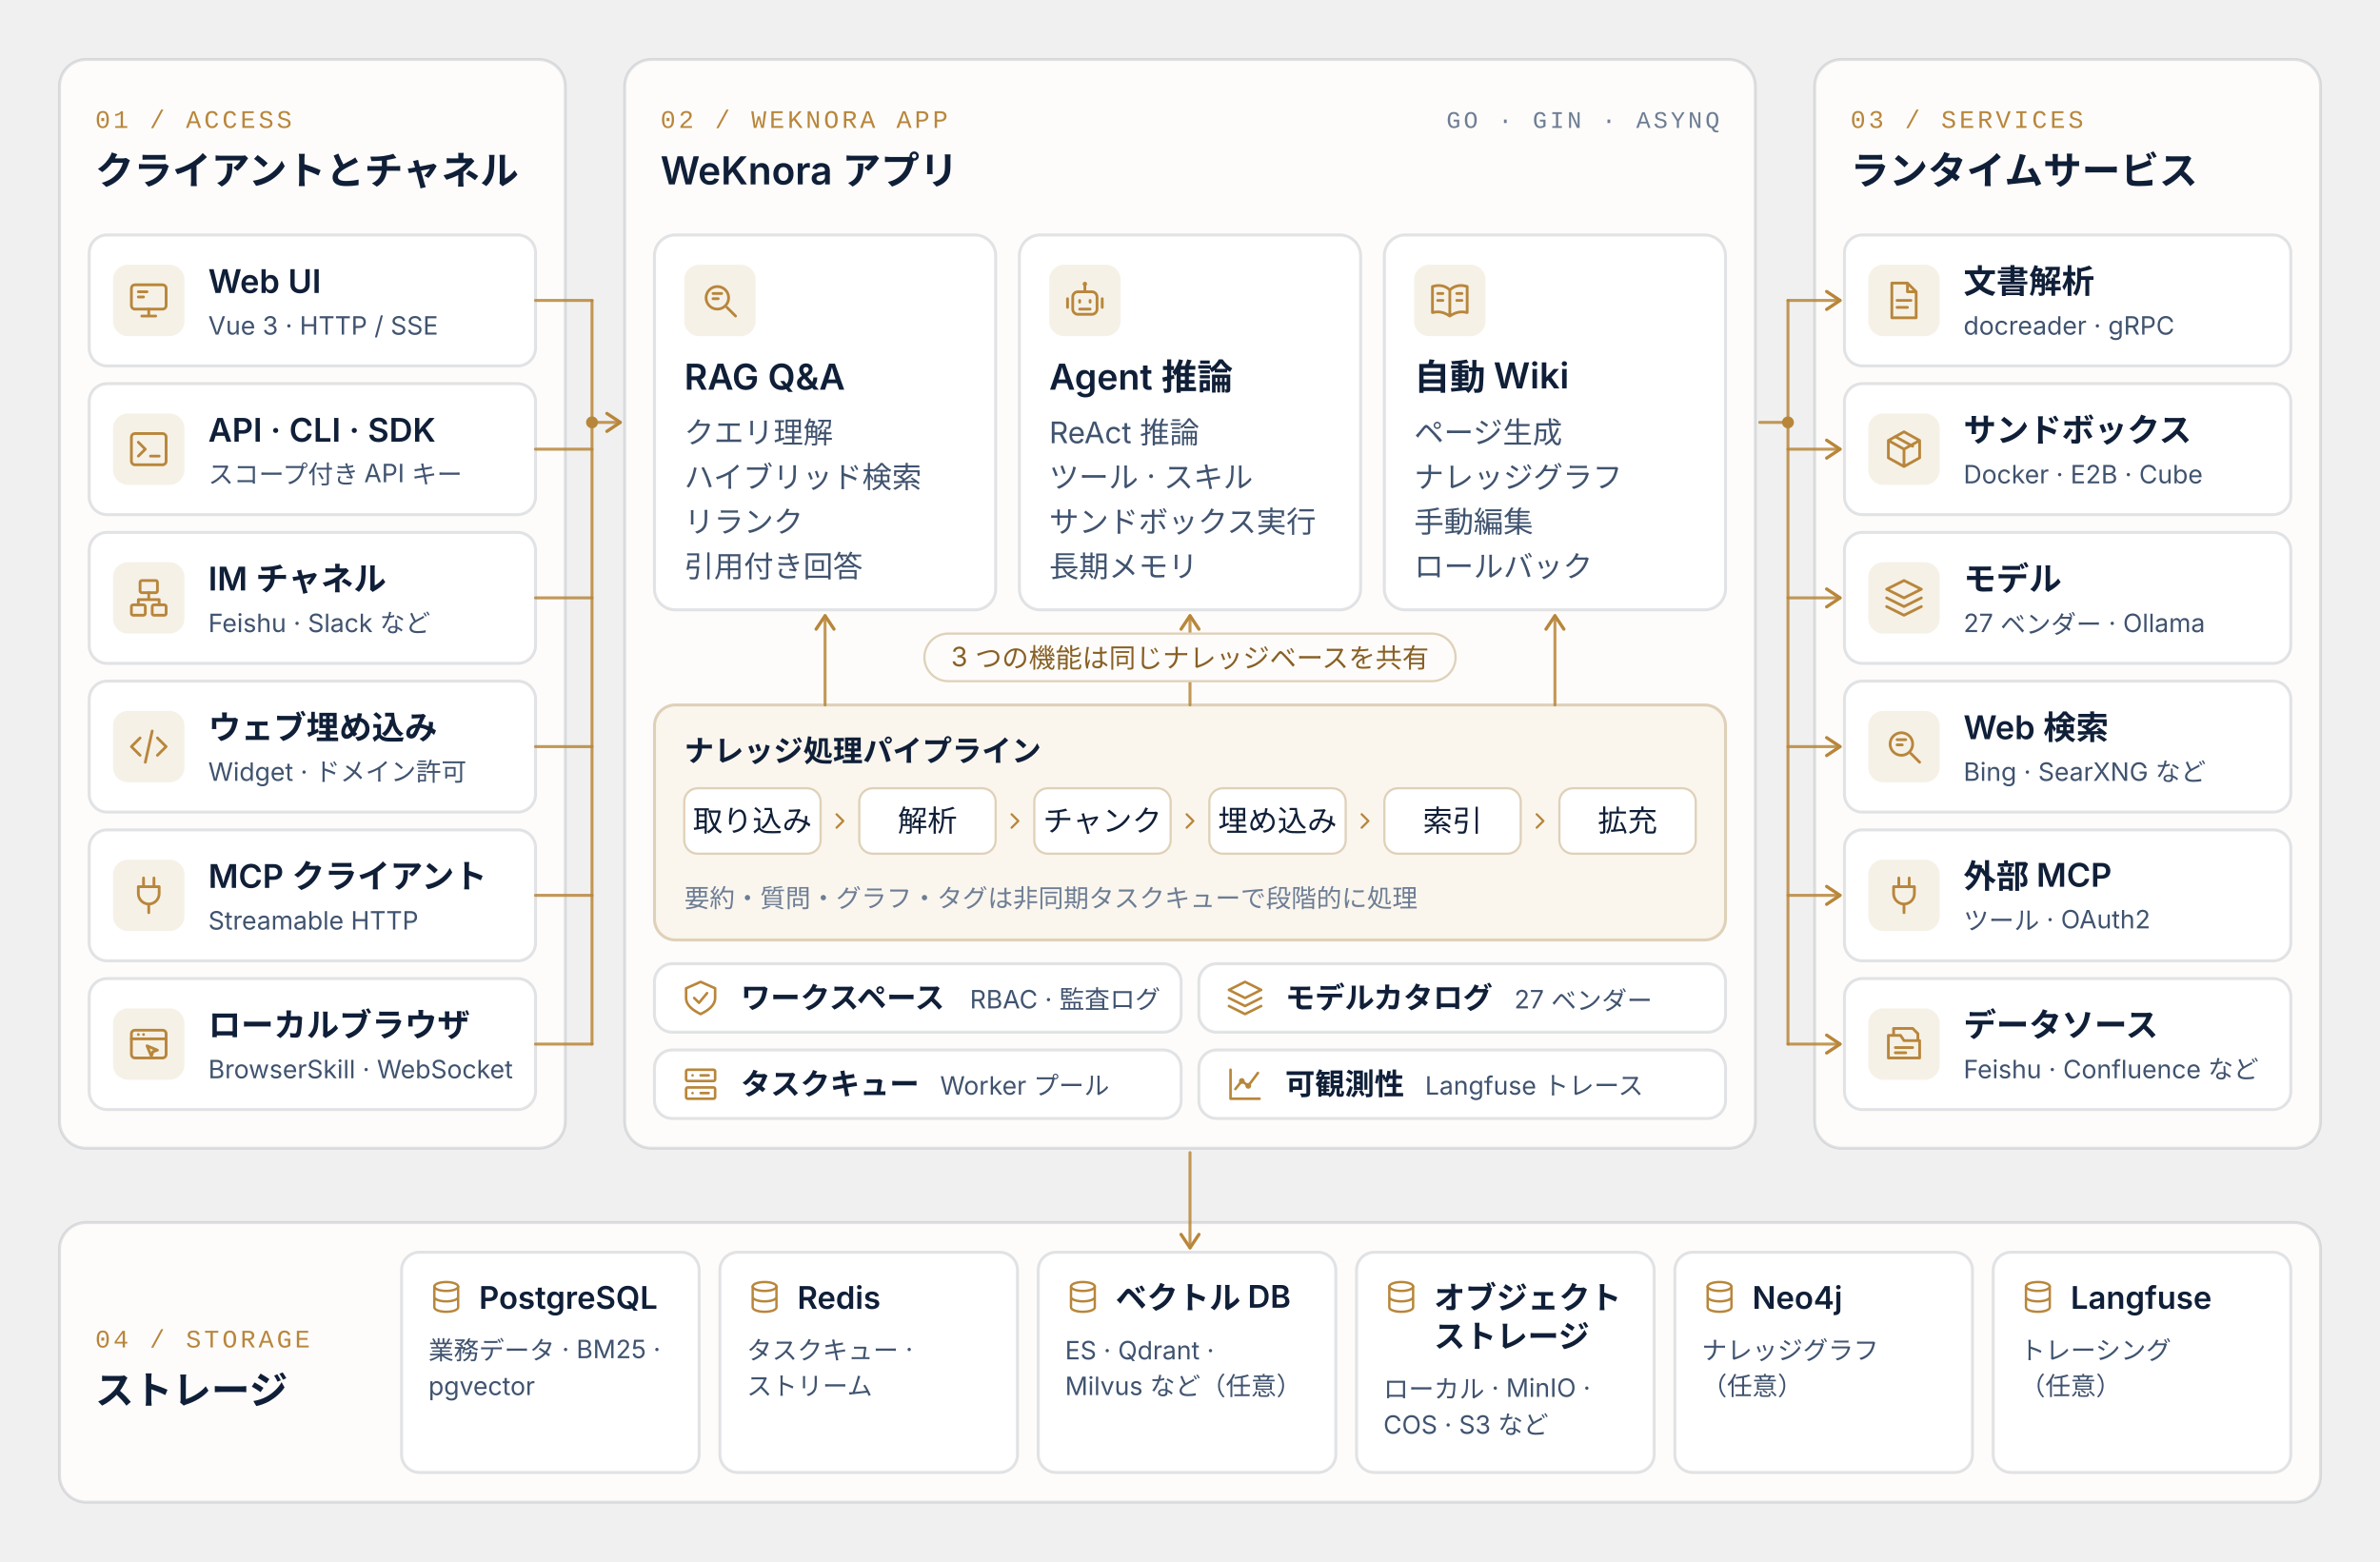
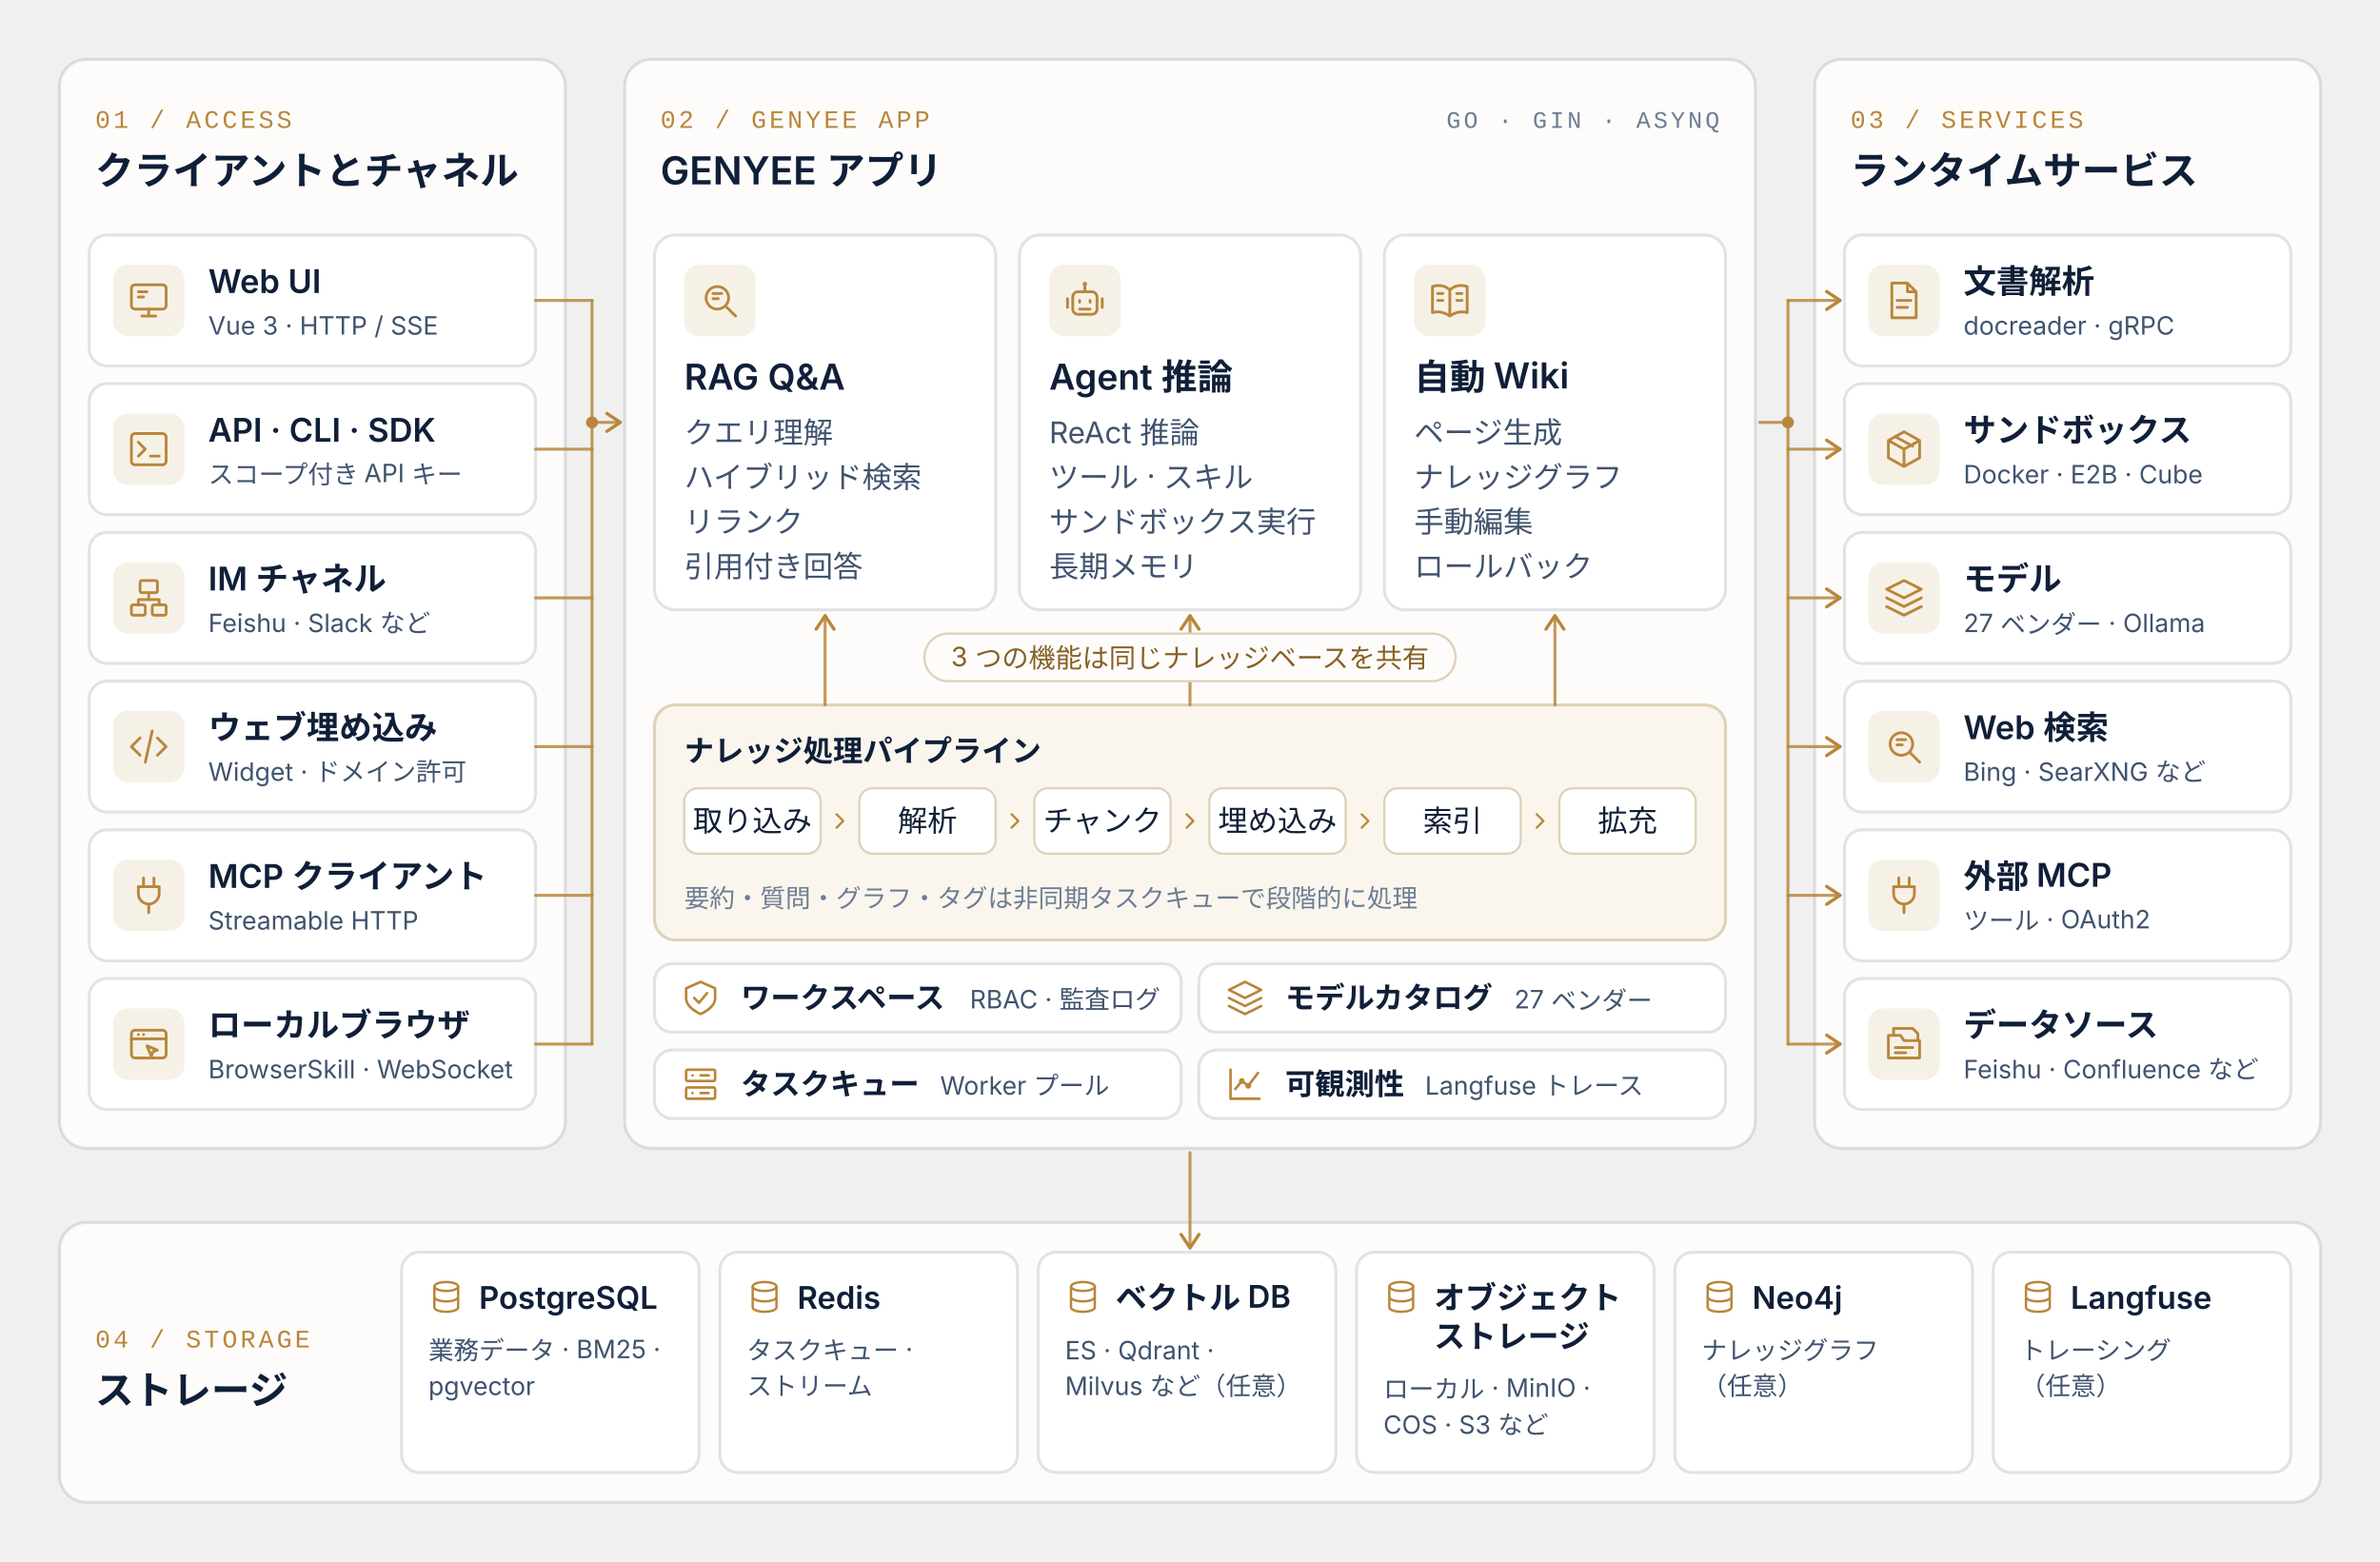
- <svg xmlns="http://www.w3.org/2000/svg" viewBox="0 0 1600 1050" width="1600" height="1050" role="img" aria-label="WeKnora architecture">
+ <svg xmlns="http://www.w3.org/2000/svg" viewBox="0 0 1600 1050" width="1600" height="1050" role="img" aria-label="GENYEE architecture">
  <rect width="1600" height="1050" fill="none" />
  <rect x="40" y="40" width="340" height="732" rx="18" fill="#fdfcfa" stroke="rgba(16,31,56,.12)" stroke-width="2" />
  <text x="64" y="86" font-family="'JetBrains Mono', SFMono-Regular, 'SF Mono', Menlo, Consolas, 'Liberation Mono', monospace" font-size="17" letter-spacing="2" fill="#b8863b">01 / ACCESS</text>
  <text x="64" y="124" font-family="Inter, -apple-system, BlinkMacSystemFont, 'Segoe UI', 'Hiragino Sans', 'Hiragino Kaku Gothic ProN', 'Yu Gothic', Meiryo, 'Noto Sans CJK JP', sans-serif" font-size="26" font-weight="600" fill="#101f38">クライアントとチャネル</text>
  <rect x="60" y="158" width="300" height="88" rx="12" fill="#ffffff" stroke="rgba(16,31,56,.12)" stroke-width="2" />
  <rect x="76" y="178" width="48" height="48" rx="10" fill="#f6f1e7" />
  <g transform="translate(86 188) scale(1.166667)" fill="none" stroke="#b8863b" stroke-width="1.6" stroke-linecap="round" stroke-linejoin="round">
    <rect x="2" y="3" width="20" height="14" rx="2" />
    <path d="M8 21h8m-4-4v4M6 7h5m-5 3h3" />
  </g>
  <text x="140" y="197" font-family="Inter, -apple-system, BlinkMacSystemFont, 'Segoe UI', 'Hiragino Sans', 'Hiragino Kaku Gothic ProN', 'Yu Gothic', Meiryo, 'Noto Sans CJK JP', sans-serif" font-size="22" font-weight="600" fill="#101f38">Web UI</text>
  <text x="140" y="225" font-family="Inter, -apple-system, BlinkMacSystemFont, 'Segoe UI', 'Hiragino Sans', 'Hiragino Kaku Gothic ProN', 'Yu Gothic', Meiryo, 'Noto Sans CJK JP', sans-serif" font-size="17" fill="#40536f">Vue 3 · HTTP / SSE</text>
  <rect x="60" y="258" width="300" height="88" rx="12" fill="#ffffff" stroke="rgba(16,31,56,.12)" stroke-width="2" />
  <rect x="76" y="278" width="48" height="48" rx="10" fill="#f6f1e7" />
  <g transform="translate(86 288) scale(1.166667)" fill="none" stroke="#b8863b" stroke-width="1.6" stroke-linecap="round" stroke-linejoin="round">
    <rect x="2" y="3" width="20" height="18" rx="2" />
    <path d="m6 8 4 4-4 4m7 0h5" />
  </g>
  <text x="140" y="297" font-family="Inter, -apple-system, BlinkMacSystemFont, 'Segoe UI', 'Hiragino Sans', 'Hiragino Kaku Gothic ProN', 'Yu Gothic', Meiryo, 'Noto Sans CJK JP', sans-serif" font-size="22" font-weight="600" fill="#101f38">API · CLI · SDK</text>
  <text x="140" y="325" font-family="Inter, -apple-system, BlinkMacSystemFont, 'Segoe UI', 'Hiragino Sans', 'Hiragino Kaku Gothic ProN', 'Yu Gothic', Meiryo, 'Noto Sans CJK JP', sans-serif" font-size="17" fill="#40536f">スコープ付き API キー</text>
  <rect x="60" y="358" width="300" height="88" rx="12" fill="#ffffff" stroke="rgba(16,31,56,.12)" stroke-width="2" />
  <rect x="76" y="378" width="48" height="48" rx="10" fill="#f6f1e7" />
  <g transform="translate(86 388) scale(1.166667)" fill="none" stroke="#b8863b" stroke-width="1.6" stroke-linecap="round" stroke-linejoin="round">
    <rect x="7" y="2" width="10" height="7" rx="1" />
    <rect x="2" y="16" width="8" height="6" rx="1" />
    <rect x="14" y="16" width="8" height="6" rx="1" />
    <path d="M12 9v4m-6 3v-3h12v3" />
  </g>
  <text x="140" y="397" font-family="Inter, -apple-system, BlinkMacSystemFont, 'Segoe UI', 'Hiragino Sans', 'Hiragino Kaku Gothic ProN', 'Yu Gothic', Meiryo, 'Noto Sans CJK JP', sans-serif" font-size="22" font-weight="600" fill="#101f38">IM チャネル</text>
  <text x="140" y="425" font-family="Inter, -apple-system, BlinkMacSystemFont, 'Segoe UI', 'Hiragino Sans', 'Hiragino Kaku Gothic ProN', 'Yu Gothic', Meiryo, 'Noto Sans CJK JP', sans-serif" font-size="17" fill="#40536f">Feishu · Slack など</text>
  <rect x="60" y="458" width="300" height="88" rx="12" fill="#ffffff" stroke="rgba(16,31,56,.12)" stroke-width="2" />
  <rect x="76" y="478" width="48" height="48" rx="10" fill="#f6f1e7" />
  <g transform="translate(86 488) scale(1.166667)" fill="none" stroke="#b8863b" stroke-width="1.6" stroke-linecap="round" stroke-linejoin="round">
    <path d="m7 7-5 5 5 5m10-10 5 5-5 5m-3-14-4 18" />
  </g>
  <text x="140" y="497" font-family="Inter, -apple-system, BlinkMacSystemFont, 'Segoe UI', 'Hiragino Sans', 'Hiragino Kaku Gothic ProN', 'Yu Gothic', Meiryo, 'Noto Sans CJK JP', sans-serif" font-size="22" font-weight="600" fill="#101f38">ウェブ埋め込み</text>
  <text x="140" y="525" font-family="Inter, -apple-system, BlinkMacSystemFont, 'Segoe UI', 'Hiragino Sans', 'Hiragino Kaku Gothic ProN', 'Yu Gothic', Meiryo, 'Noto Sans CJK JP', sans-serif" font-size="17" fill="#40536f">Widget · ドメイン許可</text>
  <rect x="60" y="558" width="300" height="88" rx="12" fill="#ffffff" stroke="rgba(16,31,56,.12)" stroke-width="2" />
  <rect x="76" y="578" width="48" height="48" rx="10" fill="#f6f1e7" />
  <g transform="translate(86 588) scale(1.166667)" fill="none" stroke="#b8863b" stroke-width="1.6" stroke-linecap="round" stroke-linejoin="round">
    <path d="M9 2v5m6-5v5M6 7h12v4a6 6 0 0 1-12 0V7Zm6 10v5" />
  </g>
  <text x="140" y="597" font-family="Inter, -apple-system, BlinkMacSystemFont, 'Segoe UI', 'Hiragino Sans', 'Hiragino Kaku Gothic ProN', 'Yu Gothic', Meiryo, 'Noto Sans CJK JP', sans-serif" font-size="22" font-weight="600" fill="#101f38">MCP クライアント</text>
  <text x="140" y="625" font-family="Inter, -apple-system, BlinkMacSystemFont, 'Segoe UI', 'Hiragino Sans', 'Hiragino Kaku Gothic ProN', 'Yu Gothic', Meiryo, 'Noto Sans CJK JP', sans-serif" font-size="17" fill="#40536f">Streamable HTTP</text>
  <rect x="60" y="658" width="300" height="88" rx="12" fill="#ffffff" stroke="rgba(16,31,56,.12)" stroke-width="2" />
  <rect x="76" y="678" width="48" height="48" rx="10" fill="#f6f1e7" />
  <g transform="translate(86 688) scale(1.166667)" fill="none" stroke="#b8863b" stroke-width="1.6" stroke-linecap="round" stroke-linejoin="round">
    <rect x="2" y="4" width="20" height="16" rx="2" />
    <path d="M2 9h20M6 6.5h.01M9 6.5h.01" />
    <path d="m11 13 6 2.5-2.6.9-.9 2.6Z" />
  </g>
  <text x="140" y="697" font-family="Inter, -apple-system, BlinkMacSystemFont, 'Segoe UI', 'Hiragino Sans', 'Hiragino Kaku Gothic ProN', 'Yu Gothic', Meiryo, 'Noto Sans CJK JP', sans-serif" font-size="22" font-weight="600" fill="#101f38">ローカルブラウザ</text>
  <text x="140" y="725" font-family="Inter, -apple-system, BlinkMacSystemFont, 'Segoe UI', 'Hiragino Sans', 'Hiragino Kaku Gothic ProN', 'Yu Gothic', Meiryo, 'Noto Sans CJK JP', sans-serif" font-size="17" fill="#40536f">BrowserSkill · WebSocket</text>
  <rect x="1220" y="40" width="340" height="732" rx="18" fill="#fdfcfa" stroke="rgba(16,31,56,.12)" stroke-width="2" />
  <text x="1244" y="86" font-family="'JetBrains Mono', SFMono-Regular, 'SF Mono', Menlo, Consolas, 'Liberation Mono', monospace" font-size="17" letter-spacing="2" fill="#b8863b">03 / SERVICES</text>
  <text x="1244" y="124" font-family="Inter, -apple-system, BlinkMacSystemFont, 'Segoe UI', 'Hiragino Sans', 'Hiragino Kaku Gothic ProN', 'Yu Gothic', Meiryo, 'Noto Sans CJK JP', sans-serif" font-size="26" font-weight="600" fill="#101f38">ランタイムサービス</text>
  <rect x="1240" y="158" width="300" height="88" rx="12" fill="#ffffff" stroke="rgba(16,31,56,.12)" stroke-width="2" />
  <rect x="1256" y="178" width="48" height="48" rx="10" fill="#f6f1e7" />
  <g transform="translate(1266 188) scale(1.166667)" fill="none" stroke="#b8863b" stroke-width="1.6" stroke-linecap="round" stroke-linejoin="round">
    <path d="M14 2H5v20h14V7l-5-5Zm0 0v5h5M8 12h8m-8 4h6" />
  </g>
  <text x="1320" y="197" font-family="Inter, -apple-system, BlinkMacSystemFont, 'Segoe UI', 'Hiragino Sans', 'Hiragino Kaku Gothic ProN', 'Yu Gothic', Meiryo, 'Noto Sans CJK JP', sans-serif" font-size="22" font-weight="600" fill="#101f38">文書解析</text>
  <text x="1320" y="225" font-family="Inter, -apple-system, BlinkMacSystemFont, 'Segoe UI', 'Hiragino Sans', 'Hiragino Kaku Gothic ProN', 'Yu Gothic', Meiryo, 'Noto Sans CJK JP', sans-serif" font-size="17" fill="#40536f">docreader · gRPC</text>
  <rect x="1240" y="258" width="300" height="88" rx="12" fill="#ffffff" stroke="rgba(16,31,56,.12)" stroke-width="2" />
  <rect x="1256" y="278" width="48" height="48" rx="10" fill="#f6f1e7" />
  <g transform="translate(1266 288) scale(1.166667)" fill="none" stroke="#b8863b" stroke-width="1.6" stroke-linecap="round" stroke-linejoin="round">
    <path d="m12 2 9 5v10l-9 5-9-5V7l9-5Zm0 10 9-5M12 12 3 7m9 5v10" />
    <path d="m7 4.8 10 5.5" />
  </g>
  <text x="1320" y="297" font-family="Inter, -apple-system, BlinkMacSystemFont, 'Segoe UI', 'Hiragino Sans', 'Hiragino Kaku Gothic ProN', 'Yu Gothic', Meiryo, 'Noto Sans CJK JP', sans-serif" font-size="22" font-weight="600" fill="#101f38">サンドボックス</text>
  <text x="1320" y="325" font-family="Inter, -apple-system, BlinkMacSystemFont, 'Segoe UI', 'Hiragino Sans', 'Hiragino Kaku Gothic ProN', 'Yu Gothic', Meiryo, 'Noto Sans CJK JP', sans-serif" font-size="17" fill="#40536f">Docker · E2B · Cube</text>
  <rect x="1240" y="358" width="300" height="88" rx="12" fill="#ffffff" stroke="rgba(16,31,56,.12)" stroke-width="2" />
  <rect x="1256" y="378" width="48" height="48" rx="10" fill="#f6f1e7" />
  <g transform="translate(1266 388) scale(1.166667)" fill="none" stroke="#b8863b" stroke-width="1.6" stroke-linecap="round" stroke-linejoin="round">
    <path d="m12 2 10 5-10 5L2 7l10-5Zm-10 10 10 5 10-5M2 17l10 5 10-5" />
  </g>
  <text x="1320" y="397" font-family="Inter, -apple-system, BlinkMacSystemFont, 'Segoe UI', 'Hiragino Sans', 'Hiragino Kaku Gothic ProN', 'Yu Gothic', Meiryo, 'Noto Sans CJK JP', sans-serif" font-size="22" font-weight="600" fill="#101f38">モデル</text>
  <text x="1320" y="425" font-family="Inter, -apple-system, BlinkMacSystemFont, 'Segoe UI', 'Hiragino Sans', 'Hiragino Kaku Gothic ProN', 'Yu Gothic', Meiryo, 'Noto Sans CJK JP', sans-serif" font-size="17" fill="#40536f">27 ベンダー · Ollama</text>
  <rect x="1240" y="458" width="300" height="88" rx="12" fill="#ffffff" stroke="rgba(16,31,56,.12)" stroke-width="2" />
  <rect x="1256" y="478" width="48" height="48" rx="10" fill="#f6f1e7" />
  <g transform="translate(1266 488) scale(1.166667)" fill="none" stroke="#b8863b" stroke-width="1.6" stroke-linecap="round" stroke-linejoin="round">
    <circle cx="10.5" cy="10.5" r="6.5" />
    <path d="m16 16 5 5M8 8h5M8 11h3" />
  </g>
  <text x="1320" y="497" font-family="Inter, -apple-system, BlinkMacSystemFont, 'Segoe UI', 'Hiragino Sans', 'Hiragino Kaku Gothic ProN', 'Yu Gothic', Meiryo, 'Noto Sans CJK JP', sans-serif" font-size="22" font-weight="600" fill="#101f38">Web 検索</text>
  <text x="1320" y="525" font-family="Inter, -apple-system, BlinkMacSystemFont, 'Segoe UI', 'Hiragino Sans', 'Hiragino Kaku Gothic ProN', 'Yu Gothic', Meiryo, 'Noto Sans CJK JP', sans-serif" font-size="17" fill="#40536f">Bing · SearXNG など</text>
  <rect x="1240" y="558" width="300" height="88" rx="12" fill="#ffffff" stroke="rgba(16,31,56,.12)" stroke-width="2" />
  <rect x="1256" y="578" width="48" height="48" rx="10" fill="#f6f1e7" />
  <g transform="translate(1266 588) scale(1.166667)" fill="none" stroke="#b8863b" stroke-width="1.6" stroke-linecap="round" stroke-linejoin="round">
    <path d="M9 2v5m6-5v5M6 7h12v4a6 6 0 0 1-12 0V7Zm6 10v5" />
  </g>
  <text x="1320" y="597" font-family="Inter, -apple-system, BlinkMacSystemFont, 'Segoe UI', 'Hiragino Sans', 'Hiragino Kaku Gothic ProN', 'Yu Gothic', Meiryo, 'Noto Sans CJK JP', sans-serif" font-size="22" font-weight="600" fill="#101f38">外部 MCP</text>
  <text x="1320" y="625" font-family="Inter, -apple-system, BlinkMacSystemFont, 'Segoe UI', 'Hiragino Sans', 'Hiragino Kaku Gothic ProN', 'Yu Gothic', Meiryo, 'Noto Sans CJK JP', sans-serif" font-size="17" fill="#40536f">ツール · OAuth2</text>
  <rect x="1240" y="658" width="300" height="88" rx="12" fill="#ffffff" stroke="rgba(16,31,56,.12)" stroke-width="2" />
  <rect x="1256" y="678" width="48" height="48" rx="10" fill="#f6f1e7" />
  <g transform="translate(1266 688) scale(1.166667)" fill="none" stroke="#b8863b" stroke-width="1.6" stroke-linecap="round" stroke-linejoin="round">
    <path d="M3 7h7l2 3h9v10H3V7Zm3 0V3h11l3 3v4" />
    <path d="M7 14h10m-10 3h6" />
  </g>
  <text x="1320" y="697" font-family="Inter, -apple-system, BlinkMacSystemFont, 'Segoe UI', 'Hiragino Sans', 'Hiragino Kaku Gothic ProN', 'Yu Gothic', Meiryo, 'Noto Sans CJK JP', sans-serif" font-size="22" font-weight="600" fill="#101f38">データソース</text>
  <text x="1320" y="725" font-family="Inter, -apple-system, BlinkMacSystemFont, 'Segoe UI', 'Hiragino Sans', 'Hiragino Kaku Gothic ProN', 'Yu Gothic', Meiryo, 'Noto Sans CJK JP', sans-serif" font-size="17" fill="#40536f">Feishu · Confluence など</text>
  <rect x="420" y="40" width="760" height="732" rx="18" fill="#fdfcfa" stroke="rgba(16,31,56,.12)" stroke-width="2" />
-   <text x="444" y="86" font-family="'JetBrains Mono', SFMono-Regular, 'SF Mono', Menlo, Consolas, 'Liberation Mono', monospace" font-size="17" letter-spacing="2" fill="#b8863b">02 / WEKNORA APP</text>
-   <text x="444" y="124" font-family="Inter, -apple-system, BlinkMacSystemFont, 'Segoe UI', 'Hiragino Sans', 'Hiragino Kaku Gothic ProN', 'Yu Gothic', Meiryo, 'Noto Sans CJK JP', sans-serif" font-size="26" font-weight="600" fill="#101f38">WeKnora アプリ</text>
+   <text x="444" y="86" font-family="'JetBrains Mono', SFMono-Regular, 'SF Mono', Menlo, Consolas, 'Liberation Mono', monospace" font-size="17" letter-spacing="2" fill="#b8863b">02 / GENYEE APP</text>
+   <text x="444" y="124" font-family="Inter, -apple-system, BlinkMacSystemFont, 'Segoe UI', 'Hiragino Sans', 'Hiragino Kaku Gothic ProN', 'Yu Gothic', Meiryo, 'Noto Sans CJK JP', sans-serif" font-size="26" font-weight="600" fill="#101f38">GENYEE アプリ</text>
  <text x="1156" y="86" text-anchor="end" font-family="'JetBrains Mono', SFMono-Regular, 'SF Mono', Menlo, Consolas, 'Liberation Mono', monospace" font-size="16" letter-spacing="2" fill="#6d7d94">GO · GIN · ASYNQ</text>
  <rect x="440.0" y="158" width="229.333" height="252" rx="14" fill="#ffffff" stroke="rgba(16,31,56,.12)" stroke-width="2" />
  <rect x="460.0" y="178" width="48" height="48" rx="10" fill="#f6f1e7" />
  <g transform="translate(470.0 188) scale(1.166667)" fill="none" stroke="#b8863b" stroke-width="1.6" stroke-linecap="round" stroke-linejoin="round">
    <circle cx="10.5" cy="10.5" r="6.5" />
    <path d="m16 16 5 5M8 8h5M8 11h3" />
  </g>
  <text x="460.0" y="262" font-family="Inter, -apple-system, BlinkMacSystemFont, 'Segoe UI', 'Hiragino Sans', 'Hiragino Kaku Gothic ProN', 'Yu Gothic', Meiryo, 'Noto Sans CJK JP', sans-serif" font-size="24" font-weight="600" fill="#101f38">RAG Q&amp;A</text>
  <text x="460.0" y="298" font-family="Inter, -apple-system, BlinkMacSystemFont, 'Segoe UI', 'Hiragino Sans', 'Hiragino Kaku Gothic ProN', 'Yu Gothic', Meiryo, 'Noto Sans CJK JP', sans-serif" font-size="20" fill="#40536f">クエリ理解</text>
  <text x="460.0" y="328" font-family="Inter, -apple-system, BlinkMacSystemFont, 'Segoe UI', 'Hiragino Sans', 'Hiragino Kaku Gothic ProN', 'Yu Gothic', Meiryo, 'Noto Sans CJK JP', sans-serif" font-size="20" fill="#40536f">ハイブリッド検索</text>
  <text x="460.0" y="358" font-family="Inter, -apple-system, BlinkMacSystemFont, 'Segoe UI', 'Hiragino Sans', 'Hiragino Kaku Gothic ProN', 'Yu Gothic', Meiryo, 'Noto Sans CJK JP', sans-serif" font-size="20" fill="#40536f">リランク</text>
  <text x="460.0" y="388" font-family="Inter, -apple-system, BlinkMacSystemFont, 'Segoe UI', 'Hiragino Sans', 'Hiragino Kaku Gothic ProN', 'Yu Gothic', Meiryo, 'Noto Sans CJK JP', sans-serif" font-size="20" fill="#40536f">引用付き回答</text>
  <rect x="685.333" y="158" width="229.333" height="252" rx="14" fill="#ffffff" stroke="rgba(16,31,56,.12)" stroke-width="2" />
  <rect x="705.333" y="178" width="48" height="48" rx="10" fill="#f6f1e7" />
  <g transform="translate(715.3333 188) scale(1.166667)" fill="none" stroke="#b8863b" stroke-width="1.6" stroke-linecap="round" stroke-linejoin="round">
    <rect x="5" y="7" width="14" height="13" rx="3" />
    <path d="M12 3v4M2 11v5m20-5v5M9 12v1m6-1v1m-6 4h6" />
    <circle cx="12" cy="2.5" r=".5" />
  </g>
  <text x="705.333" y="262" font-family="Inter, -apple-system, BlinkMacSystemFont, 'Segoe UI', 'Hiragino Sans', 'Hiragino Kaku Gothic ProN', 'Yu Gothic', Meiryo, 'Noto Sans CJK JP', sans-serif" font-size="24" font-weight="600" fill="#101f38">Agent 推論</text>
  <text x="705.333" y="298" font-family="Inter, -apple-system, BlinkMacSystemFont, 'Segoe UI', 'Hiragino Sans', 'Hiragino Kaku Gothic ProN', 'Yu Gothic', Meiryo, 'Noto Sans CJK JP', sans-serif" font-size="20" fill="#40536f">ReAct 推論</text>
  <text x="705.333" y="328" font-family="Inter, -apple-system, BlinkMacSystemFont, 'Segoe UI', 'Hiragino Sans', 'Hiragino Kaku Gothic ProN', 'Yu Gothic', Meiryo, 'Noto Sans CJK JP', sans-serif" font-size="20" fill="#40536f">ツール · スキル</text>
  <text x="705.333" y="358" font-family="Inter, -apple-system, BlinkMacSystemFont, 'Segoe UI', 'Hiragino Sans', 'Hiragino Kaku Gothic ProN', 'Yu Gothic', Meiryo, 'Noto Sans CJK JP', sans-serif" font-size="20" fill="#40536f">サンドボックス実行</text>
  <text x="705.333" y="388" font-family="Inter, -apple-system, BlinkMacSystemFont, 'Segoe UI', 'Hiragino Sans', 'Hiragino Kaku Gothic ProN', 'Yu Gothic', Meiryo, 'Noto Sans CJK JP', sans-serif" font-size="20" fill="#40536f">長期メモリ</text>
  <rect x="930.667" y="158" width="229.333" height="252" rx="14" fill="#ffffff" stroke="rgba(16,31,56,.12)" stroke-width="2" />
  <rect x="950.667" y="178" width="48" height="48" rx="10" fill="#f6f1e7" />
  <g transform="translate(960.6667 188) scale(1.166667)" fill="none" stroke="#b8863b" stroke-width="1.6" stroke-linecap="round" stroke-linejoin="round">
    <path d="M12 6C9 3 5 3 2 4v15c4-1 7 0 10 2 3-2 6-3 10-2V4c-3-1-7-1-10 2v15" />
    <path d="M5 8h3m-3 4h3m8-4h3m-3 4h3" />
  </g>
  <text x="950.667" y="262" font-family="Inter, -apple-system, BlinkMacSystemFont, 'Segoe UI', 'Hiragino Sans', 'Hiragino Kaku Gothic ProN', 'Yu Gothic', Meiryo, 'Noto Sans CJK JP', sans-serif" font-size="24" font-weight="600" fill="#101f38">自動 Wiki</text>
  <text x="950.667" y="298" font-family="Inter, -apple-system, BlinkMacSystemFont, 'Segoe UI', 'Hiragino Sans', 'Hiragino Kaku Gothic ProN', 'Yu Gothic', Meiryo, 'Noto Sans CJK JP', sans-serif" font-size="20" fill="#40536f">ページ生成</text>
  <text x="950.667" y="328" font-family="Inter, -apple-system, BlinkMacSystemFont, 'Segoe UI', 'Hiragino Sans', 'Hiragino Kaku Gothic ProN', 'Yu Gothic', Meiryo, 'Noto Sans CJK JP', sans-serif" font-size="20" fill="#40536f">ナレッジグラフ</text>
  <text x="950.667" y="358" font-family="Inter, -apple-system, BlinkMacSystemFont, 'Segoe UI', 'Hiragino Sans', 'Hiragino Kaku Gothic ProN', 'Yu Gothic', Meiryo, 'Noto Sans CJK JP', sans-serif" font-size="20" fill="#40536f">手動編集</text>
  <text x="950.667" y="388" font-family="Inter, -apple-system, BlinkMacSystemFont, 'Segoe UI', 'Hiragino Sans', 'Hiragino Kaku Gothic ProN', 'Yu Gothic', Meiryo, 'Noto Sans CJK JP', sans-serif" font-size="20" fill="#40536f">ロールバック</text>
  <rect x="440" y="474" width="720" height="158" rx="14" fill="#faf6ee" stroke="#dfd1b9" stroke-width="2" />
  <path d="M554.667 474V414" fill="none" stroke="#b8863b" stroke-width="2" stroke-linecap="round" opacity=".85" />
  <path d="M548.667 423L554.667 414L560.667 423" fill="none" stroke="#b8863b" stroke-width="2.2" stroke-linecap="round" stroke-linejoin="round" />
  <path d="M800.0 474V414" fill="none" stroke="#b8863b" stroke-width="2" stroke-linecap="round" opacity=".85" />
  <path d="M794.0 423L800.0 414L806.0 423" fill="none" stroke="#b8863b" stroke-width="2.2" stroke-linecap="round" stroke-linejoin="round" />
  <path d="M1045.333 474V414" fill="none" stroke="#b8863b" stroke-width="2" stroke-linecap="round" opacity=".85" />
  <path d="M1039.333 423L1045.333 414L1051.333 423" fill="none" stroke="#b8863b" stroke-width="2.2" stroke-linecap="round" stroke-linejoin="round" />
  <rect x="621.44" y="426" width="357.12" height="32" rx="16" fill="#fdfcfa" stroke="#dfd1b9" stroke-width="1.5" />
  <text x="800.0" y="448" text-anchor="middle" font-family="Inter, -apple-system, BlinkMacSystemFont, 'Segoe UI', 'Hiragino Sans', 'Hiragino Kaku Gothic ProN', 'Yu Gothic', Meiryo, 'Noto Sans CJK JP', sans-serif" font-size="18" fill="#886025">3 つの機能は同じナレッジベースを共有</text>
  <text x="460" y="512" font-family="Inter, -apple-system, BlinkMacSystemFont, 'Segoe UI', 'Hiragino Sans', 'Hiragino Kaku Gothic ProN', 'Yu Gothic', Meiryo, 'Noto Sans CJK JP', sans-serif" font-size="20" font-weight="600" fill="#101f38">ナレッジ処理パイプライン</text>
  <rect x="460.0" y="530" width="91.667" height="44" rx="9" fill="#ffffff" stroke="#dfd1b9" stroke-width="1.5" />
  <text x="505.833" y="559" text-anchor="middle" font-family="Inter, -apple-system, BlinkMacSystemFont, 'Segoe UI', 'Hiragino Sans', 'Hiragino Kaku Gothic ProN', 'Yu Gothic', Meiryo, 'Noto Sans CJK JP', sans-serif" font-size="20" fill="#101f38">取り込み</text>
  <g transform="translate(555.6667 543) scale(0.75)" fill="none" stroke="#b8863b" stroke-width="2" stroke-linecap="round" stroke-linejoin="round">
    <path d="m9 6 6 6-6 6" />
  </g>
  <rect x="577.667" y="530" width="91.667" height="44" rx="9" fill="#ffffff" stroke="#dfd1b9" stroke-width="1.5" />
  <text x="623.5" y="559" text-anchor="middle" font-family="Inter, -apple-system, BlinkMacSystemFont, 'Segoe UI', 'Hiragino Sans', 'Hiragino Kaku Gothic ProN', 'Yu Gothic', Meiryo, 'Noto Sans CJK JP', sans-serif" font-size="20" fill="#101f38">解析</text>
  <g transform="translate(673.3333 543) scale(0.75)" fill="none" stroke="#b8863b" stroke-width="2" stroke-linecap="round" stroke-linejoin="round">
    <path d="m9 6 6 6-6 6" />
  </g>
  <rect x="695.333" y="530" width="91.667" height="44" rx="9" fill="#ffffff" stroke="#dfd1b9" stroke-width="1.5" />
  <text x="741.167" y="559" text-anchor="middle" font-family="Inter, -apple-system, BlinkMacSystemFont, 'Segoe UI', 'Hiragino Sans', 'Hiragino Kaku Gothic ProN', 'Yu Gothic', Meiryo, 'Noto Sans CJK JP', sans-serif" font-size="20" fill="#101f38">チャンク</text>
  <g transform="translate(791.0 543) scale(0.75)" fill="none" stroke="#b8863b" stroke-width="2" stroke-linecap="round" stroke-linejoin="round">
    <path d="m9 6 6 6-6 6" />
  </g>
  <rect x="813.0" y="530" width="91.667" height="44" rx="9" fill="#ffffff" stroke="#dfd1b9" stroke-width="1.5" />
  <text x="858.833" y="559" text-anchor="middle" font-family="Inter, -apple-system, BlinkMacSystemFont, 'Segoe UI', 'Hiragino Sans', 'Hiragino Kaku Gothic ProN', 'Yu Gothic', Meiryo, 'Noto Sans CJK JP', sans-serif" font-size="20" fill="#101f38">埋め込み</text>
  <g transform="translate(908.6667 543) scale(0.75)" fill="none" stroke="#b8863b" stroke-width="2" stroke-linecap="round" stroke-linejoin="round">
    <path d="m9 6 6 6-6 6" />
  </g>
  <rect x="930.667" y="530" width="91.667" height="44" rx="9" fill="#ffffff" stroke="#dfd1b9" stroke-width="1.5" />
  <text x="976.5" y="559" text-anchor="middle" font-family="Inter, -apple-system, BlinkMacSystemFont, 'Segoe UI', 'Hiragino Sans', 'Hiragino Kaku Gothic ProN', 'Yu Gothic', Meiryo, 'Noto Sans CJK JP', sans-serif" font-size="20" fill="#101f38">索引</text>
  <g transform="translate(1026.333 543) scale(0.75)" fill="none" stroke="#b8863b" stroke-width="2" stroke-linecap="round" stroke-linejoin="round">
    <path d="m9 6 6 6-6 6" />
  </g>
  <rect x="1048.333" y="530" width="91.667" height="44" rx="9" fill="#ffffff" stroke="#dfd1b9" stroke-width="1.5" />
  <text x="1094.167" y="559" text-anchor="middle" font-family="Inter, -apple-system, BlinkMacSystemFont, 'Segoe UI', 'Hiragino Sans', 'Hiragino Kaku Gothic ProN', 'Yu Gothic', Meiryo, 'Noto Sans CJK JP', sans-serif" font-size="20" fill="#101f38">拡充</text>
  <text x="460" y="610" font-family="Inter, -apple-system, BlinkMacSystemFont, 'Segoe UI', 'Hiragino Sans', 'Hiragino Kaku Gothic ProN', 'Yu Gothic', Meiryo, 'Noto Sans CJK JP', sans-serif" font-size="17" fill="#6d7d94">要約・質問・グラフ・タグは非同期タスクキューで段階的に処理</text>
  <rect x="440.0" y="648.0" width="354.0" height="46.0" rx="12" fill="#ffffff" stroke="rgba(16,31,56,.12)" stroke-width="2" />
  <g transform="translate(458.0 658.0) scale(1.083333)" fill="none" stroke="#b8863b" stroke-width="1.6" stroke-linecap="round" stroke-linejoin="round">
    <path d="m12 2 9 4v6c0 5-5 8-9 10-4-2-9-5-9-10V6l9-4Z" />
    <path d="m8 12 3 3 5-6" />
  </g>
  <text x="498.0" y="678.0" font-family="Inter, -apple-system, BlinkMacSystemFont, 'Segoe UI', 'Hiragino Sans', 'Hiragino Kaku Gothic ProN', 'Yu Gothic', Meiryo, 'Noto Sans CJK JP', sans-serif" font-size="20" font-weight="600" fill="#101f38">ワークスペース</text>
  <text x="652.0" y="678.0" font-family="Inter, -apple-system, BlinkMacSystemFont, 'Segoe UI', 'Hiragino Sans', 'Hiragino Kaku Gothic ProN', 'Yu Gothic', Meiryo, 'Noto Sans CJK JP', sans-serif" font-size="17" fill="#40536f">RBAC · 監査ログ</text>
  <rect x="806.0" y="648.0" width="354.0" height="46.0" rx="12" fill="#ffffff" stroke="rgba(16,31,56,.12)" stroke-width="2" />
  <g transform="translate(824.0 658.0) scale(1.083333)" fill="none" stroke="#b8863b" stroke-width="1.6" stroke-linecap="round" stroke-linejoin="round">
    <path d="m12 2 10 5-10 5L2 7l10-5Zm-10 10 10 5 10-5M2 17l10 5 10-5" />
  </g>
  <text x="864.0" y="678.0" font-family="Inter, -apple-system, BlinkMacSystemFont, 'Segoe UI', 'Hiragino Sans', 'Hiragino Kaku Gothic ProN', 'Yu Gothic', Meiryo, 'Noto Sans CJK JP', sans-serif" font-size="20" font-weight="600" fill="#101f38">モデルカタログ</text>
  <text x="1018.0" y="678.0" font-family="Inter, -apple-system, BlinkMacSystemFont, 'Segoe UI', 'Hiragino Sans', 'Hiragino Kaku Gothic ProN', 'Yu Gothic', Meiryo, 'Noto Sans CJK JP', sans-serif" font-size="17" fill="#40536f">27 ベンダー</text>
  <rect x="440.0" y="706.0" width="354.0" height="46.0" rx="12" fill="#ffffff" stroke="rgba(16,31,56,.12)" stroke-width="2" />
  <g transform="translate(458.0 716.0) scale(1.083333)" fill="none" stroke="#b8863b" stroke-width="1.6" stroke-linecap="round" stroke-linejoin="round">
    <rect x="3" y="3" width="18" height="7" rx="1" />
    <rect x="3" y="14" width="18" height="7" rx="1" />
    <path d="M7 6.5h.01M7 17.5h.01M12 6.5h5m-5 11h5" />
  </g>
  <text x="498.0" y="736.0" font-family="Inter, -apple-system, BlinkMacSystemFont, 'Segoe UI', 'Hiragino Sans', 'Hiragino Kaku Gothic ProN', 'Yu Gothic', Meiryo, 'Noto Sans CJK JP', sans-serif" font-size="20" font-weight="600" fill="#101f38">タスクキュー</text>
  <text x="632.0" y="736.0" font-family="Inter, -apple-system, BlinkMacSystemFont, 'Segoe UI', 'Hiragino Sans', 'Hiragino Kaku Gothic ProN', 'Yu Gothic', Meiryo, 'Noto Sans CJK JP', sans-serif" font-size="17" fill="#40536f">Worker プール</text>
  <rect x="806.0" y="706.0" width="354.0" height="46.0" rx="12" fill="#ffffff" stroke="rgba(16,31,56,.12)" stroke-width="2" />
  <g transform="translate(824.0 716.0) scale(1.083333)" fill="none" stroke="#b8863b" stroke-width="1.6" stroke-linecap="round" stroke-linejoin="round">
    <path d="M3 3v18h18M6 15l4-5 4 3 6-8" />
    <circle cx="10" cy="10" r="1" />
    <circle cx="14" cy="13" r="1" />
  </g>
  <text x="864.0" y="736.0" font-family="Inter, -apple-system, BlinkMacSystemFont, 'Segoe UI', 'Hiragino Sans', 'Hiragino Kaku Gothic ProN', 'Yu Gothic', Meiryo, 'Noto Sans CJK JP', sans-serif" font-size="20" font-weight="600" fill="#101f38">可観測性</text>
  <text x="958.0" y="736.0" font-family="Inter, -apple-system, BlinkMacSystemFont, 'Segoe UI', 'Hiragino Sans', 'Hiragino Kaku Gothic ProN', 'Yu Gothic', Meiryo, 'Noto Sans CJK JP', sans-serif" font-size="17" fill="#40536f">Langfuse トレース</text>
  <path d="M360 202.0H398" fill="none" stroke="#b8863b" stroke-width="2" stroke-linecap="round" opacity=".85" />
  <path d="M360 302.0H398" fill="none" stroke="#b8863b" stroke-width="2" stroke-linecap="round" opacity=".85" />
  <path d="M360 402.0H398" fill="none" stroke="#b8863b" stroke-width="2" stroke-linecap="round" opacity=".85" />
  <path d="M360 502.0H398" fill="none" stroke="#b8863b" stroke-width="2" stroke-linecap="round" opacity=".85" />
  <path d="M360 602.0H398" fill="none" stroke="#b8863b" stroke-width="2" stroke-linecap="round" opacity=".85" />
  <path d="M360 702.0H398" fill="none" stroke="#b8863b" stroke-width="2" stroke-linecap="round" opacity=".85" />
  <path d="M398 202.0V702.0" fill="none" stroke="#b8863b" stroke-width="2" stroke-linecap="round" opacity=".85" />
  <path d="M398 284.0H417" fill="none" stroke="#b8863b" stroke-width="2" stroke-linecap="round" opacity=".85" />
  <path d="M408 278.0L417 284.0L408 290.0" fill="none" stroke="#b8863b" stroke-width="2.2" stroke-linecap="round" stroke-linejoin="round" />
  <circle cx="398" cy="284.0" r="4" fill="#b8863b" />
  <path d="M1183 284.0H1202" fill="none" stroke="#b8863b" stroke-width="2" stroke-linecap="round" opacity=".85" />
  <path d="M1202 202.0V702.0" fill="none" stroke="#b8863b" stroke-width="2" stroke-linecap="round" opacity=".85" />
  <circle cx="1202" cy="284.0" r="4" fill="#b8863b" />
  <path d="M1202 202.0H1237" fill="none" stroke="#b8863b" stroke-width="2" stroke-linecap="round" opacity=".85" />
  <path d="M1228 196.0L1237 202.0L1228 208.0" fill="none" stroke="#b8863b" stroke-width="2.2" stroke-linecap="round" stroke-linejoin="round" />
  <path d="M1202 302.0H1237" fill="none" stroke="#b8863b" stroke-width="2" stroke-linecap="round" opacity=".85" />
  <path d="M1228 296.0L1237 302.0L1228 308.0" fill="none" stroke="#b8863b" stroke-width="2.2" stroke-linecap="round" stroke-linejoin="round" />
  <path d="M1202 402.0H1237" fill="none" stroke="#b8863b" stroke-width="2" stroke-linecap="round" opacity=".85" />
  <path d="M1228 396.0L1237 402.0L1228 408.0" fill="none" stroke="#b8863b" stroke-width="2.2" stroke-linecap="round" stroke-linejoin="round" />
  <path d="M1202 502.0H1237" fill="none" stroke="#b8863b" stroke-width="2" stroke-linecap="round" opacity=".85" />
  <path d="M1228 496.0L1237 502.0L1228 508.0" fill="none" stroke="#b8863b" stroke-width="2.2" stroke-linecap="round" stroke-linejoin="round" />
  <path d="M1202 602.0H1237" fill="none" stroke="#b8863b" stroke-width="2" stroke-linecap="round" opacity=".85" />
  <path d="M1228 596.0L1237 602.0L1228 608.0" fill="none" stroke="#b8863b" stroke-width="2.2" stroke-linecap="round" stroke-linejoin="round" />
  <path d="M1202 702.0H1237" fill="none" stroke="#b8863b" stroke-width="2" stroke-linecap="round" opacity=".85" />
  <path d="M1228 696.0L1237 702.0L1228 708.0" fill="none" stroke="#b8863b" stroke-width="2.2" stroke-linecap="round" stroke-linejoin="round" />
  <rect x="40" y="822" width="1520" height="188" rx="18" fill="#fdfcfa" stroke="rgba(16,31,56,.12)" stroke-width="2" />
  <text x="64" y="906.0" font-family="'JetBrains Mono', SFMono-Regular, 'SF Mono', Menlo, Consolas, 'Liberation Mono', monospace" font-size="17" letter-spacing="2" fill="#b8863b">04 / STORAGE</text>
  <text x="64" y="944.0" font-family="Inter, -apple-system, BlinkMacSystemFont, 'Segoe UI', 'Hiragino Sans', 'Hiragino Kaku Gothic ProN', 'Yu Gothic', Meiryo, 'Noto Sans CJK JP', sans-serif" font-size="26" font-weight="600" fill="#101f38">ストレージ</text>
  <rect x="270.0" y="842" width="200.0" height="148" rx="12" fill="#ffffff" stroke="rgba(16,31,56,.12)" stroke-width="2" />
  <g transform="translate(288.0 860) scale(1.0)" fill="none" stroke="#b8863b" stroke-width="1.6" stroke-linecap="round" stroke-linejoin="round">
    <ellipse cx="12" cy="5" rx="8" ry="3" />
    <path d="M4 5v14c0 1.7 3.6 3 8 3s8-1.3 8-3V5M4 12c0 1.7 3.6 3 8 3s8-1.3 8-3" />
  </g>
  <text x="322.0" y="880" font-family="Inter, -apple-system, BlinkMacSystemFont, 'Segoe UI', 'Hiragino Sans', 'Hiragino Kaku Gothic ProN', 'Yu Gothic', Meiryo, 'Noto Sans CJK JP', sans-serif" font-size="21" font-weight="600" fill="#101f38">PostgreSQL</text>
  <text x="288.0" y="914" font-family="Inter, -apple-system, BlinkMacSystemFont, 'Segoe UI', 'Hiragino Sans', 'Hiragino Kaku Gothic ProN', 'Yu Gothic', Meiryo, 'Noto Sans CJK JP', sans-serif" font-size="17" fill="#40536f">業務データ · BM25 ·</text>
  <text x="288.0" y="938" font-family="Inter, -apple-system, BlinkMacSystemFont, 'Segoe UI', 'Hiragino Sans', 'Hiragino Kaku Gothic ProN', 'Yu Gothic', Meiryo, 'Noto Sans CJK JP', sans-serif" font-size="17" fill="#40536f">pgvector</text>
  <rect x="484.0" y="842" width="200.0" height="148" rx="12" fill="#ffffff" stroke="rgba(16,31,56,.12)" stroke-width="2" />
  <g transform="translate(502.0 860) scale(1.0)" fill="none" stroke="#b8863b" stroke-width="1.6" stroke-linecap="round" stroke-linejoin="round">
    <ellipse cx="12" cy="5" rx="8" ry="3" />
    <path d="M4 5v14c0 1.7 3.6 3 8 3s8-1.3 8-3V5M4 12c0 1.7 3.6 3 8 3s8-1.3 8-3" />
  </g>
  <text x="536.0" y="880" font-family="Inter, -apple-system, BlinkMacSystemFont, 'Segoe UI', 'Hiragino Sans', 'Hiragino Kaku Gothic ProN', 'Yu Gothic', Meiryo, 'Noto Sans CJK JP', sans-serif" font-size="21" font-weight="600" fill="#101f38">Redis</text>
  <text x="502.0" y="914" font-family="Inter, -apple-system, BlinkMacSystemFont, 'Segoe UI', 'Hiragino Sans', 'Hiragino Kaku Gothic ProN', 'Yu Gothic', Meiryo, 'Noto Sans CJK JP', sans-serif" font-size="17" fill="#40536f">タスクキュー ·</text>
  <text x="502.0" y="938" font-family="Inter, -apple-system, BlinkMacSystemFont, 'Segoe UI', 'Hiragino Sans', 'Hiragino Kaku Gothic ProN', 'Yu Gothic', Meiryo, 'Noto Sans CJK JP', sans-serif" font-size="17" fill="#40536f">ストリーム</text>
  <rect x="698.0" y="842" width="200.0" height="148" rx="12" fill="#ffffff" stroke="rgba(16,31,56,.12)" stroke-width="2" />
  <g transform="translate(716.0 860) scale(1.0)" fill="none" stroke="#b8863b" stroke-width="1.6" stroke-linecap="round" stroke-linejoin="round">
    <ellipse cx="12" cy="5" rx="8" ry="3" />
    <path d="M4 5v14c0 1.7 3.6 3 8 3s8-1.3 8-3V5M4 12c0 1.7 3.6 3 8 3s8-1.3 8-3" />
  </g>
  <text x="750.0" y="880" font-family="Inter, -apple-system, BlinkMacSystemFont, 'Segoe UI', 'Hiragino Sans', 'Hiragino Kaku Gothic ProN', 'Yu Gothic', Meiryo, 'Noto Sans CJK JP', sans-serif" font-size="21" font-weight="600" fill="#101f38">ベクトル DB</text>
  <text x="716.0" y="914" font-family="Inter, -apple-system, BlinkMacSystemFont, 'Segoe UI', 'Hiragino Sans', 'Hiragino Kaku Gothic ProN', 'Yu Gothic', Meiryo, 'Noto Sans CJK JP', sans-serif" font-size="17" fill="#40536f">ES · Qdrant ·</text>
  <text x="716.0" y="938" font-family="Inter, -apple-system, BlinkMacSystemFont, 'Segoe UI', 'Hiragino Sans', 'Hiragino Kaku Gothic ProN', 'Yu Gothic', Meiryo, 'Noto Sans CJK JP', sans-serif" font-size="17" fill="#40536f">Milvus など（任意）</text>
  <rect x="912.0" y="842" width="200.0" height="148" rx="12" fill="#ffffff" stroke="rgba(16,31,56,.12)" stroke-width="2" />
  <g transform="translate(930.0 860) scale(1.0)" fill="none" stroke="#b8863b" stroke-width="1.6" stroke-linecap="round" stroke-linejoin="round">
    <ellipse cx="12" cy="5" rx="8" ry="3" />
    <path d="M4 5v14c0 1.7 3.6 3 8 3s8-1.3 8-3V5M4 12c0 1.7 3.6 3 8 3s8-1.3 8-3" />
  </g>
  <text x="964.0" y="880" font-family="Inter, -apple-system, BlinkMacSystemFont, 'Segoe UI', 'Hiragino Sans', 'Hiragino Kaku Gothic ProN', 'Yu Gothic', Meiryo, 'Noto Sans CJK JP', sans-serif" font-size="21" font-weight="600" fill="#101f38">オブジェクト</text>
  <text x="964.0" y="906" font-family="Inter, -apple-system, BlinkMacSystemFont, 'Segoe UI', 'Hiragino Sans', 'Hiragino Kaku Gothic ProN', 'Yu Gothic', Meiryo, 'Noto Sans CJK JP', sans-serif" font-size="21" font-weight="600" fill="#101f38">ストレージ</text>
  <text x="930.0" y="940" font-family="Inter, -apple-system, BlinkMacSystemFont, 'Segoe UI', 'Hiragino Sans', 'Hiragino Kaku Gothic ProN', 'Yu Gothic', Meiryo, 'Noto Sans CJK JP', sans-serif" font-size="17" fill="#40536f">ローカル · MinIO ·</text>
  <text x="930.0" y="964" font-family="Inter, -apple-system, BlinkMacSystemFont, 'Segoe UI', 'Hiragino Sans', 'Hiragino Kaku Gothic ProN', 'Yu Gothic', Meiryo, 'Noto Sans CJK JP', sans-serif" font-size="17" fill="#40536f">COS · S3 など</text>
  <rect x="1126.0" y="842" width="200.0" height="148" rx="12" fill="#ffffff" stroke="rgba(16,31,56,.12)" stroke-width="2" />
  <g transform="translate(1144.0 860) scale(1.0)" fill="none" stroke="#b8863b" stroke-width="1.6" stroke-linecap="round" stroke-linejoin="round">
    <ellipse cx="12" cy="5" rx="8" ry="3" />
    <path d="M4 5v14c0 1.7 3.6 3 8 3s8-1.3 8-3V5M4 12c0 1.7 3.6 3 8 3s8-1.3 8-3" />
  </g>
  <text x="1178.0" y="880" font-family="Inter, -apple-system, BlinkMacSystemFont, 'Segoe UI', 'Hiragino Sans', 'Hiragino Kaku Gothic ProN', 'Yu Gothic', Meiryo, 'Noto Sans CJK JP', sans-serif" font-size="21" font-weight="600" fill="#101f38">Neo4j</text>
  <text x="1144.0" y="914" font-family="Inter, -apple-system, BlinkMacSystemFont, 'Segoe UI', 'Hiragino Sans', 'Hiragino Kaku Gothic ProN', 'Yu Gothic', Meiryo, 'Noto Sans CJK JP', sans-serif" font-size="17" fill="#40536f">ナレッジグラフ</text>
  <text x="1144.0" y="938" font-family="Inter, -apple-system, BlinkMacSystemFont, 'Segoe UI', 'Hiragino Sans', 'Hiragino Kaku Gothic ProN', 'Yu Gothic', Meiryo, 'Noto Sans CJK JP', sans-serif" font-size="17" fill="#40536f">（任意）</text>
  <rect x="1340.0" y="842" width="200.0" height="148" rx="12" fill="#ffffff" stroke="rgba(16,31,56,.12)" stroke-width="2" />
  <g transform="translate(1358.0 860) scale(1.0)" fill="none" stroke="#b8863b" stroke-width="1.6" stroke-linecap="round" stroke-linejoin="round">
    <ellipse cx="12" cy="5" rx="8" ry="3" />
    <path d="M4 5v14c0 1.7 3.6 3 8 3s8-1.3 8-3V5M4 12c0 1.7 3.6 3 8 3s8-1.3 8-3" />
  </g>
  <text x="1392.0" y="880" font-family="Inter, -apple-system, BlinkMacSystemFont, 'Segoe UI', 'Hiragino Sans', 'Hiragino Kaku Gothic ProN', 'Yu Gothic', Meiryo, 'Noto Sans CJK JP', sans-serif" font-size="21" font-weight="600" fill="#101f38">Langfuse</text>
  <text x="1358.0" y="914" font-family="Inter, -apple-system, BlinkMacSystemFont, 'Segoe UI', 'Hiragino Sans', 'Hiragino Kaku Gothic ProN', 'Yu Gothic', Meiryo, 'Noto Sans CJK JP', sans-serif" font-size="17" fill="#40536f">トレーシング</text>
  <text x="1358.0" y="938" font-family="Inter, -apple-system, BlinkMacSystemFont, 'Segoe UI', 'Hiragino Sans', 'Hiragino Kaku Gothic ProN', 'Yu Gothic', Meiryo, 'Noto Sans CJK JP', sans-serif" font-size="17" fill="#40536f">（任意）</text>
  <path d="M800.0 775V839" fill="none" stroke="#b8863b" stroke-width="2" stroke-linecap="round" opacity=".85" />
  <path d="M794.0 830L800.0 839L806.0 830" fill="none" stroke="#b8863b" stroke-width="2.2" stroke-linecap="round" stroke-linejoin="round" />
</svg>
